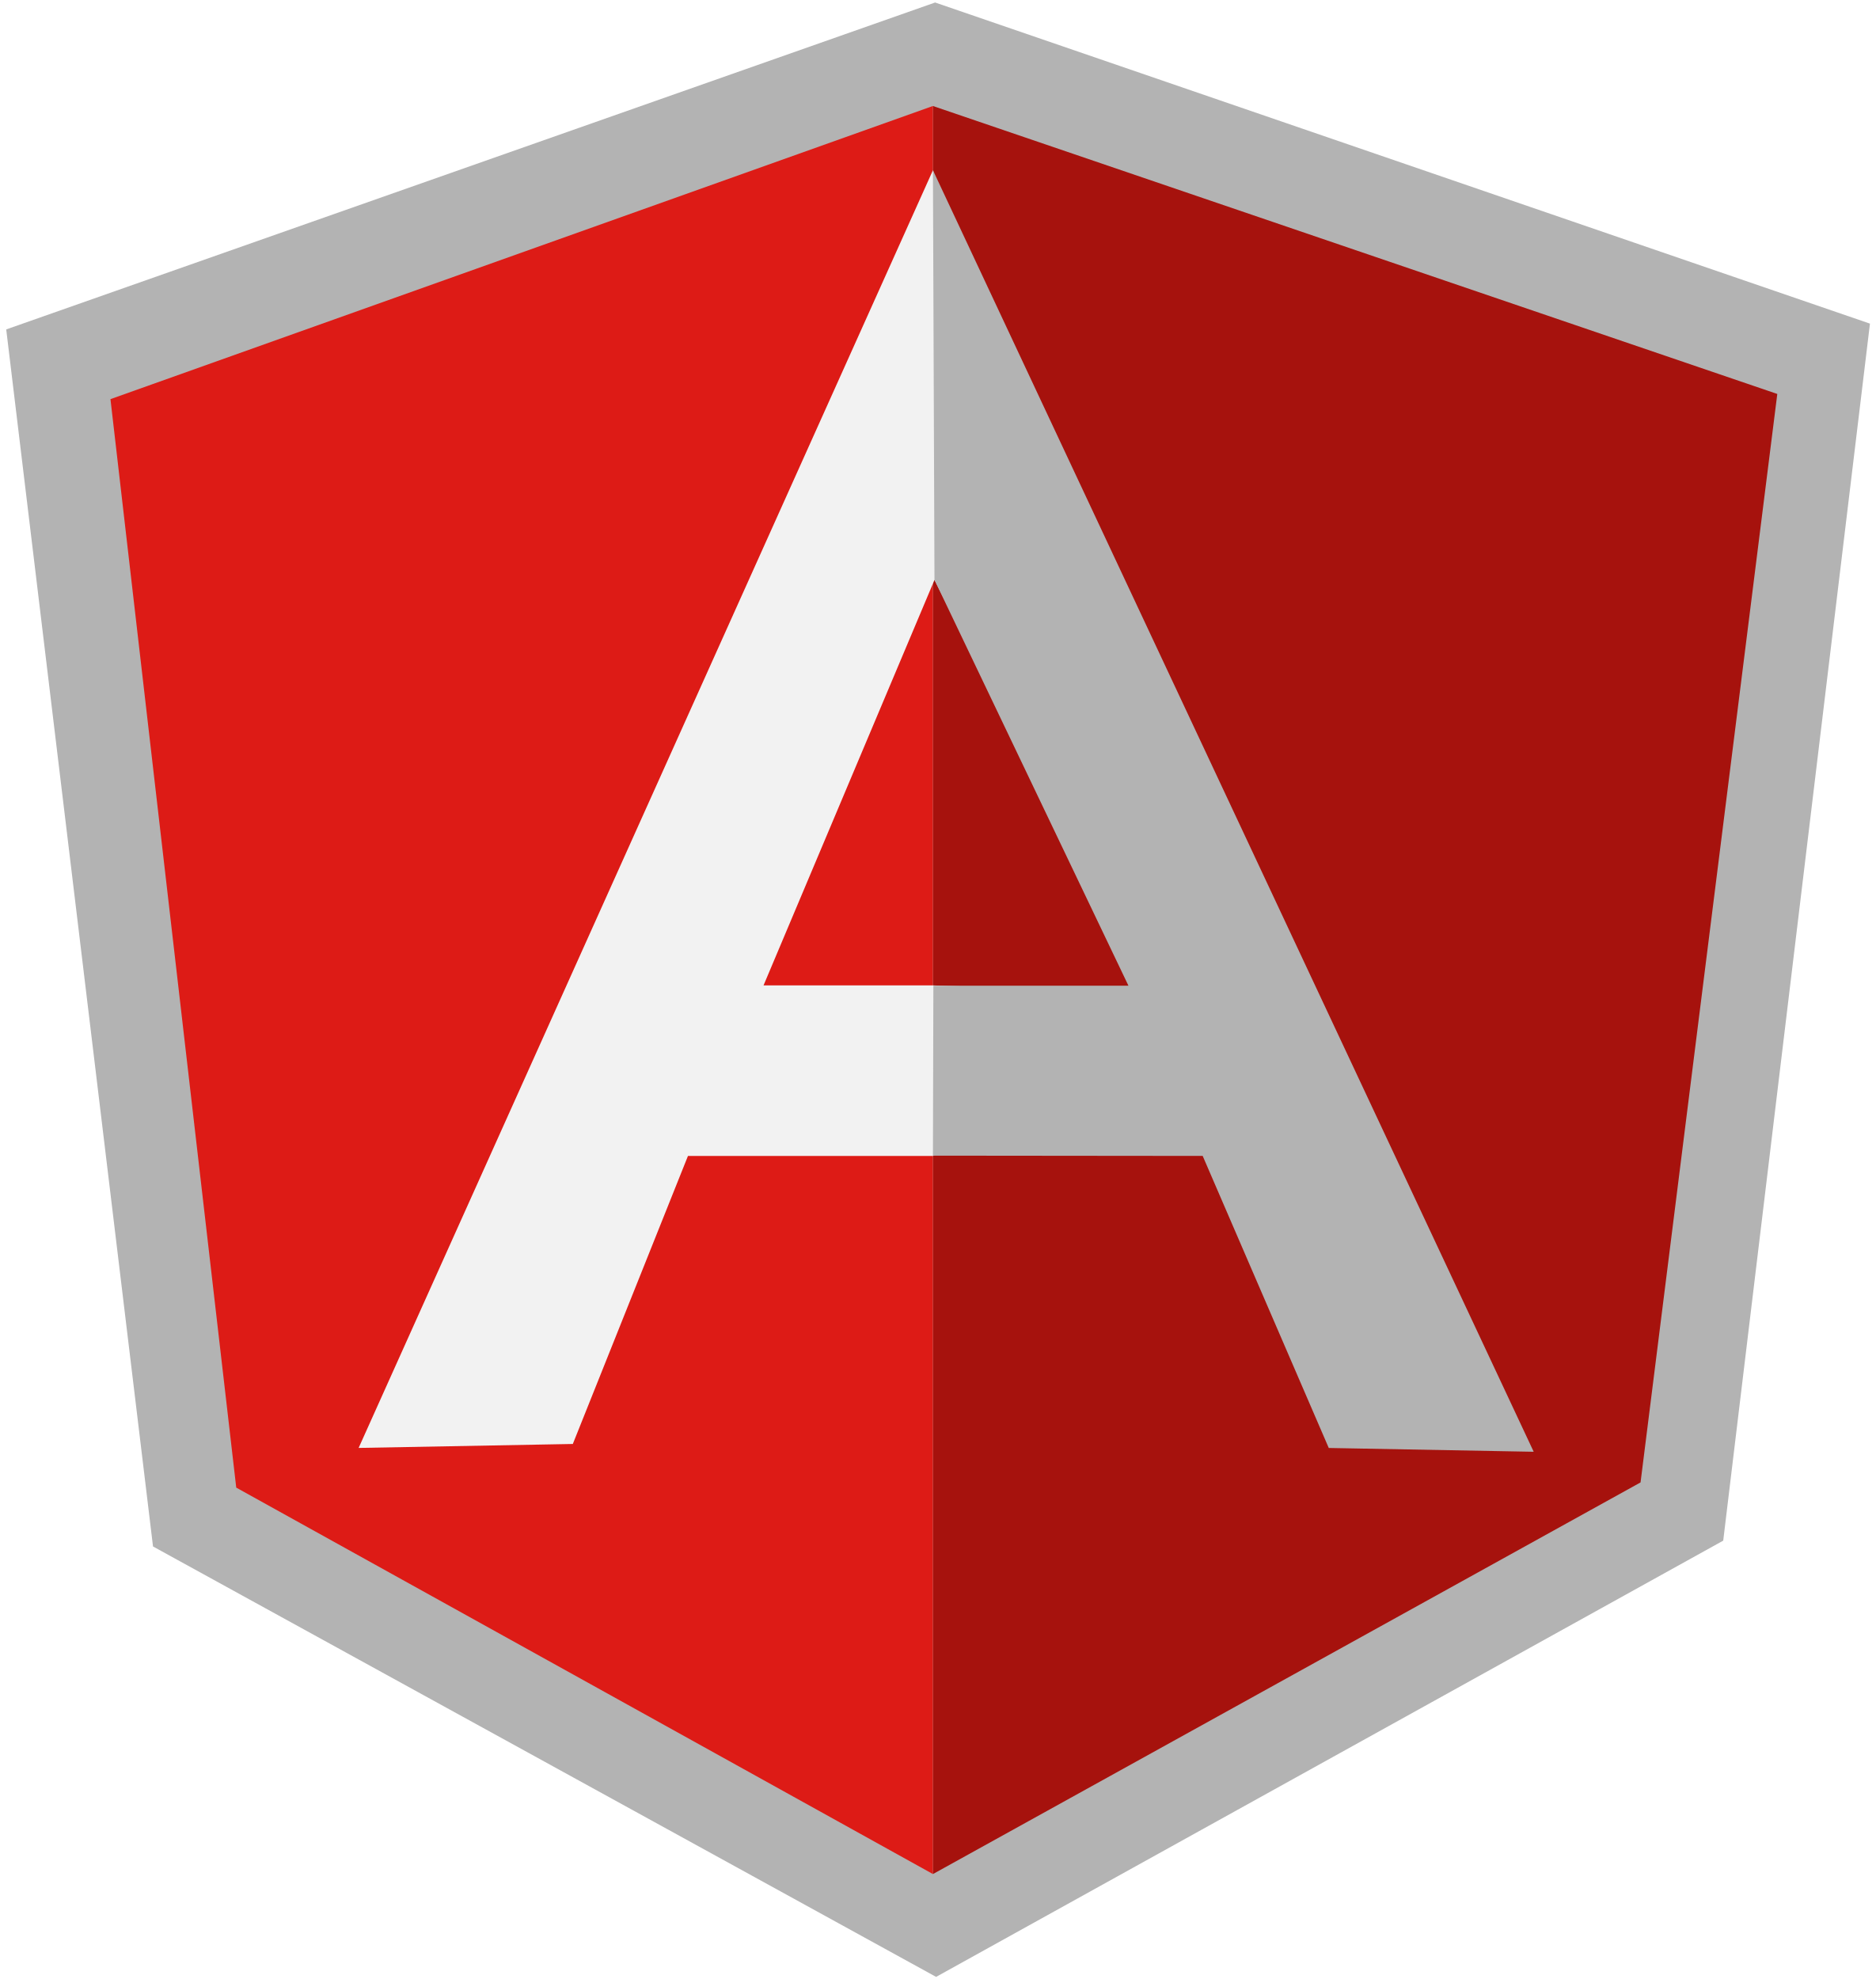
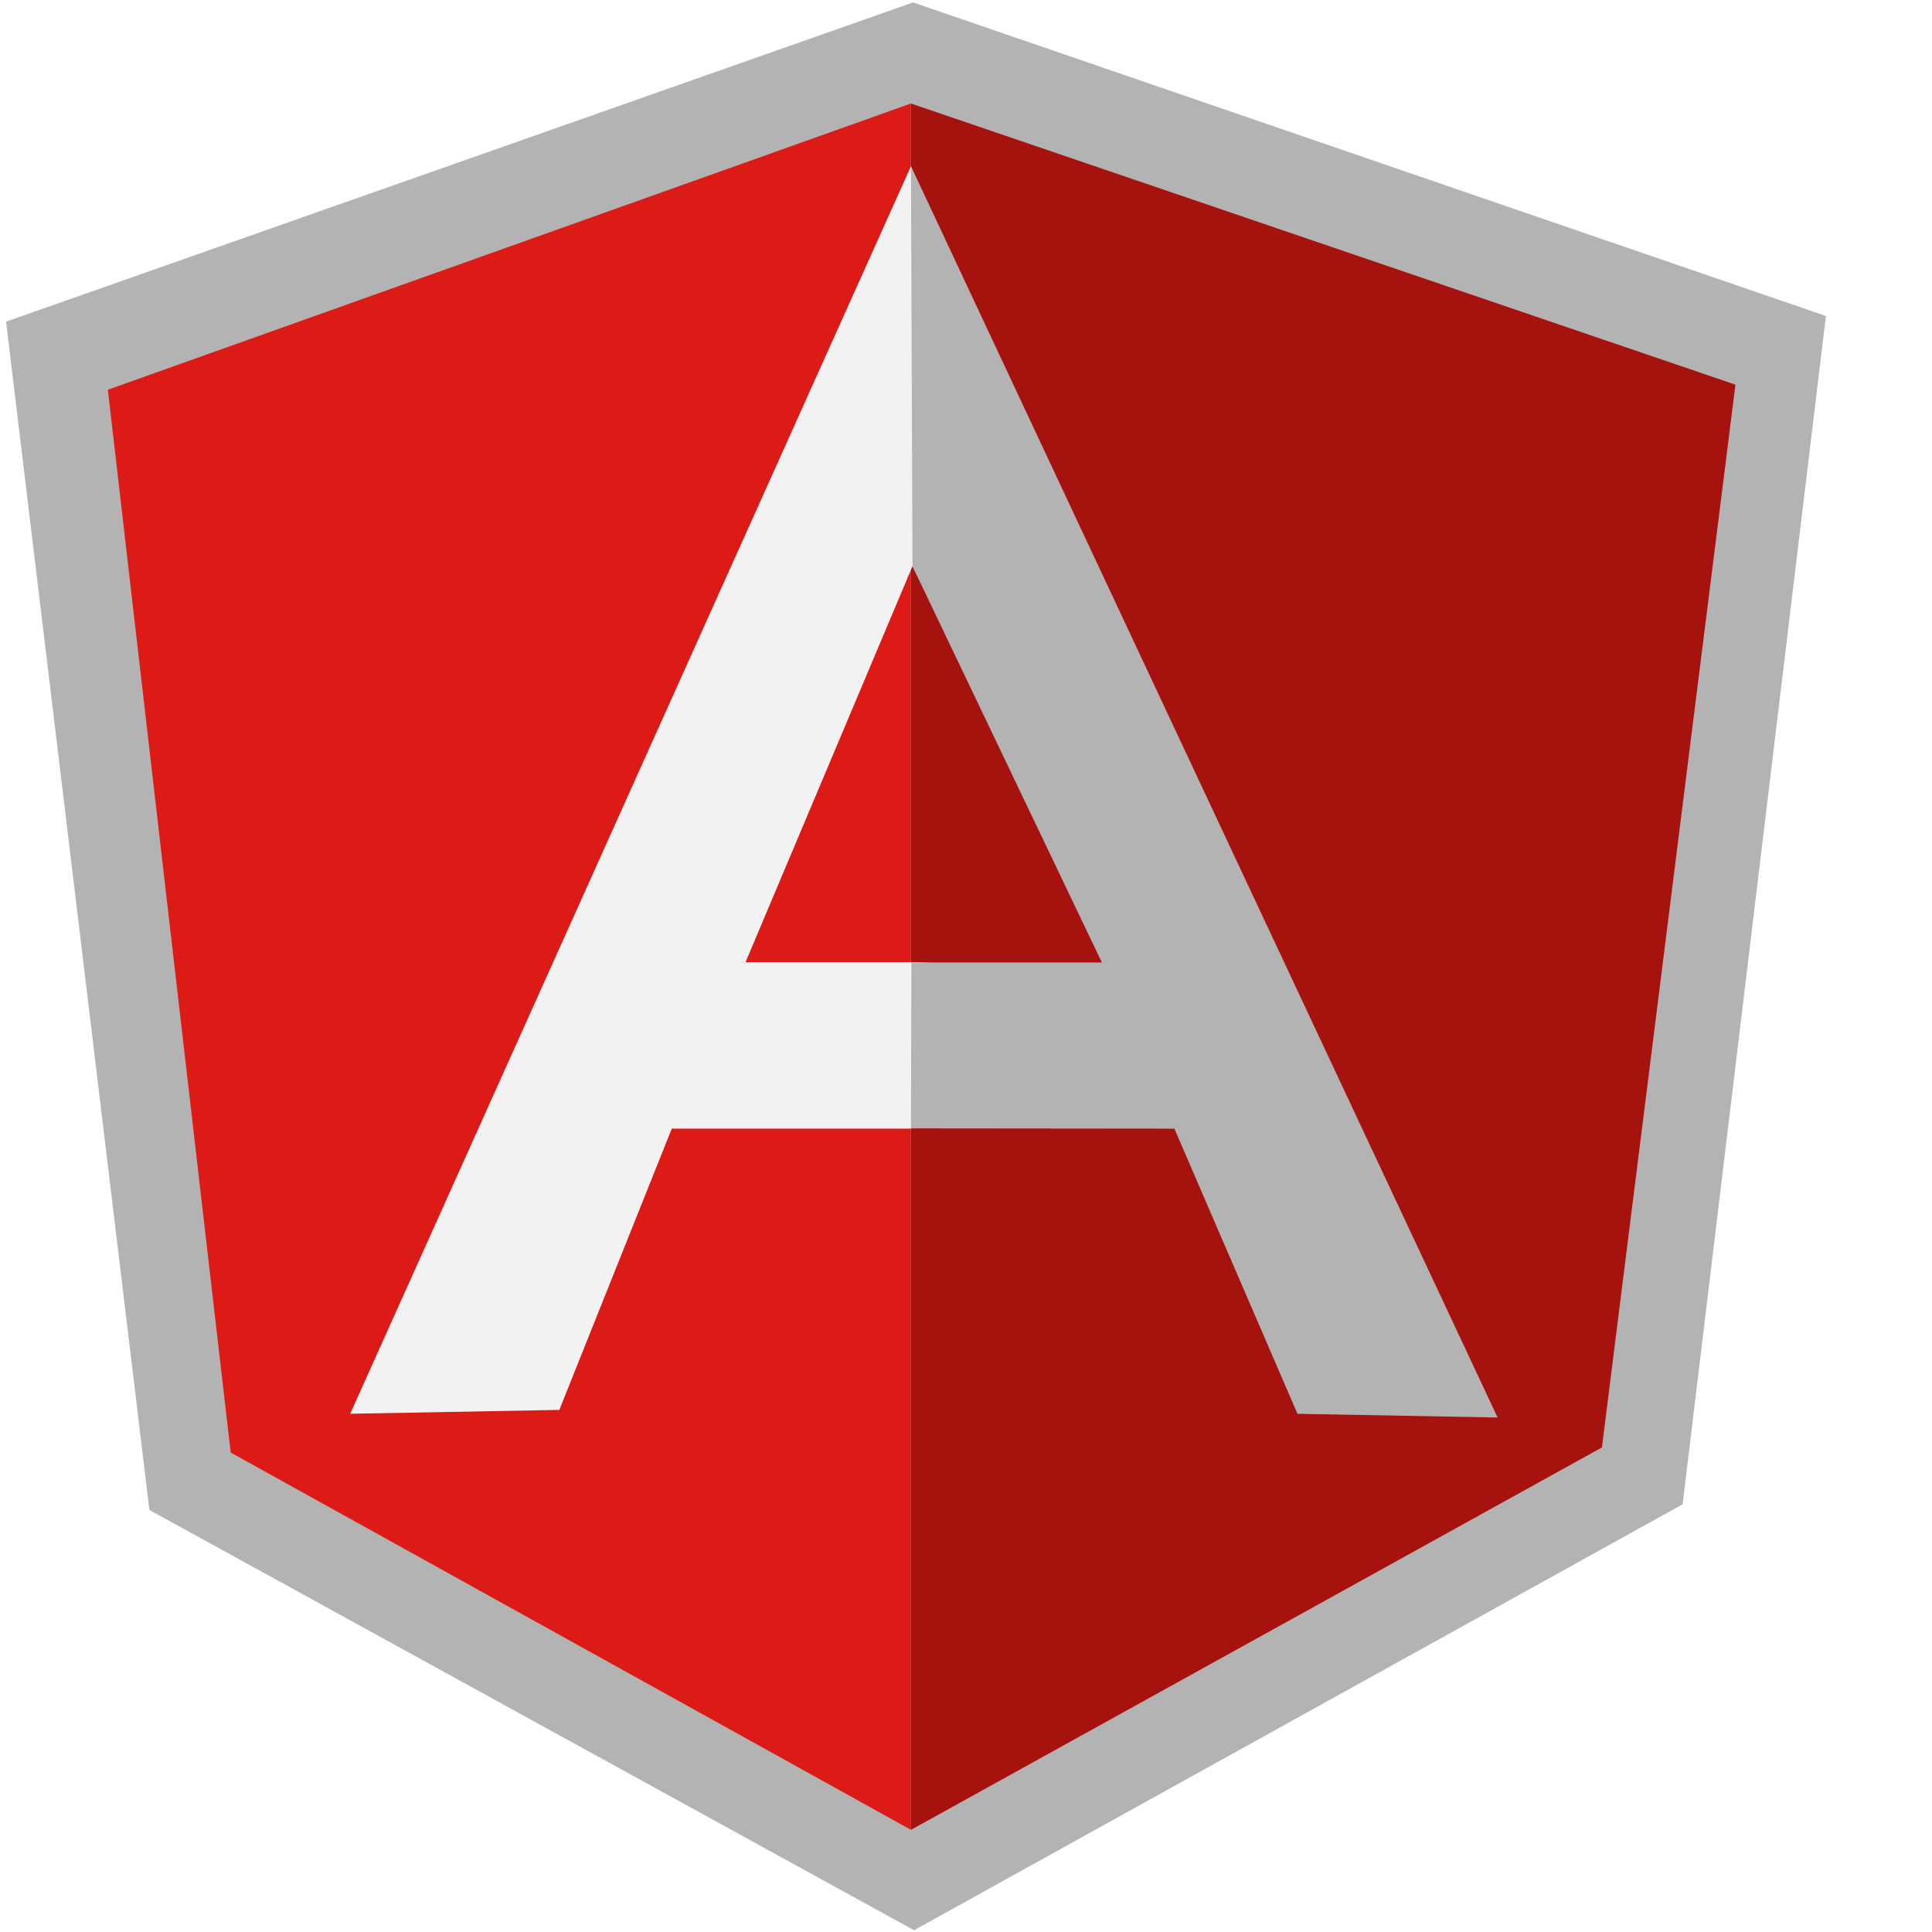
- <svg xmlns="http://www.w3.org/2000/svg" width="2370" height="2500" viewBox="0 0 256 270" preserveAspectRatio="xMinYMin meet">
+ <svg xmlns="http://www.w3.org/2000/svg" width="100" height="100" viewBox="0 0 256 270" preserveAspectRatio="xMinYMin meet">
  <path d="M127.606.341L.849 44.95 20.88 211.022l106.86 58.732 107.412-59.528L255.175 44.16 127.606.341z" fill="#B3B3B3" />
  <path d="M242.532 53.758L127.31 14.466v241.256l96.561-53.441 18.66-148.523z" fill="#A6120D" />
  <path d="M15.073 54.466l17.165 148.525 95.07 52.731V14.462L15.074 54.465z" fill="#DD1B16" />
  <path d="M159.027 142.898L127.31 157.73H93.881l-15.714 39.305-29.228.54L127.31 23.227l31.717 119.672zm-3.066-7.467l-28.44-56.303-23.329 55.334h23.117l28.652.97z" fill="#F2F2F2" />
  <path d="M127.309 23.226l.21 55.902 26.47 55.377h-26.62l-.06 23.189 36.81.035 17.204 39.852 27.967.518-81.981-174.873z" fill="#B3B3B3" />
</svg>
